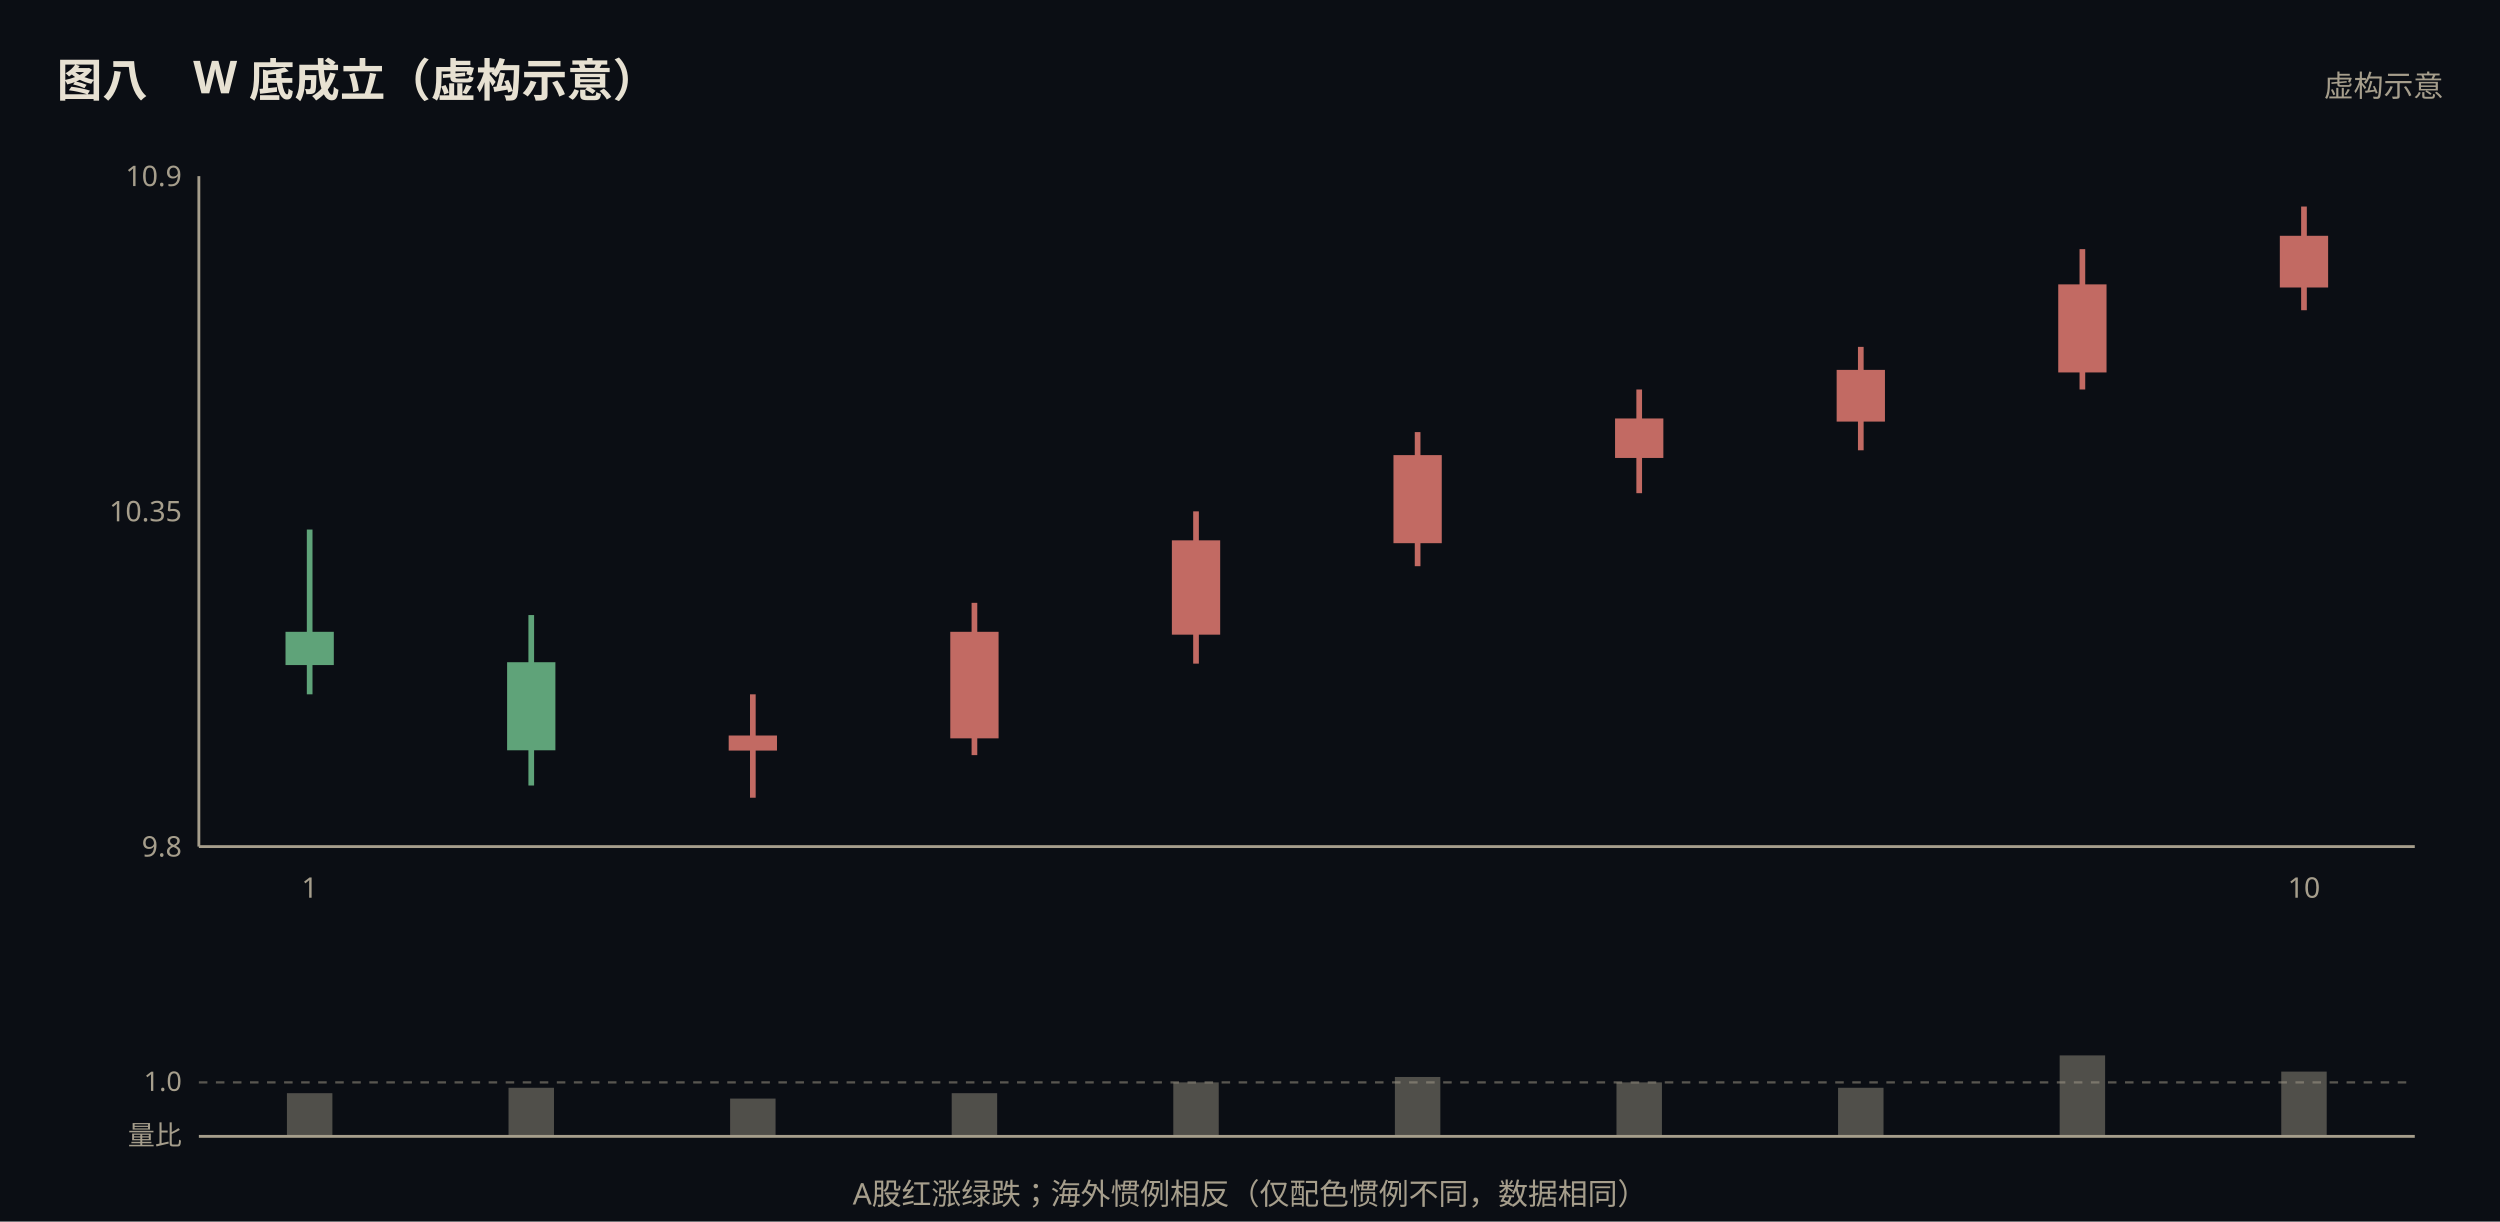
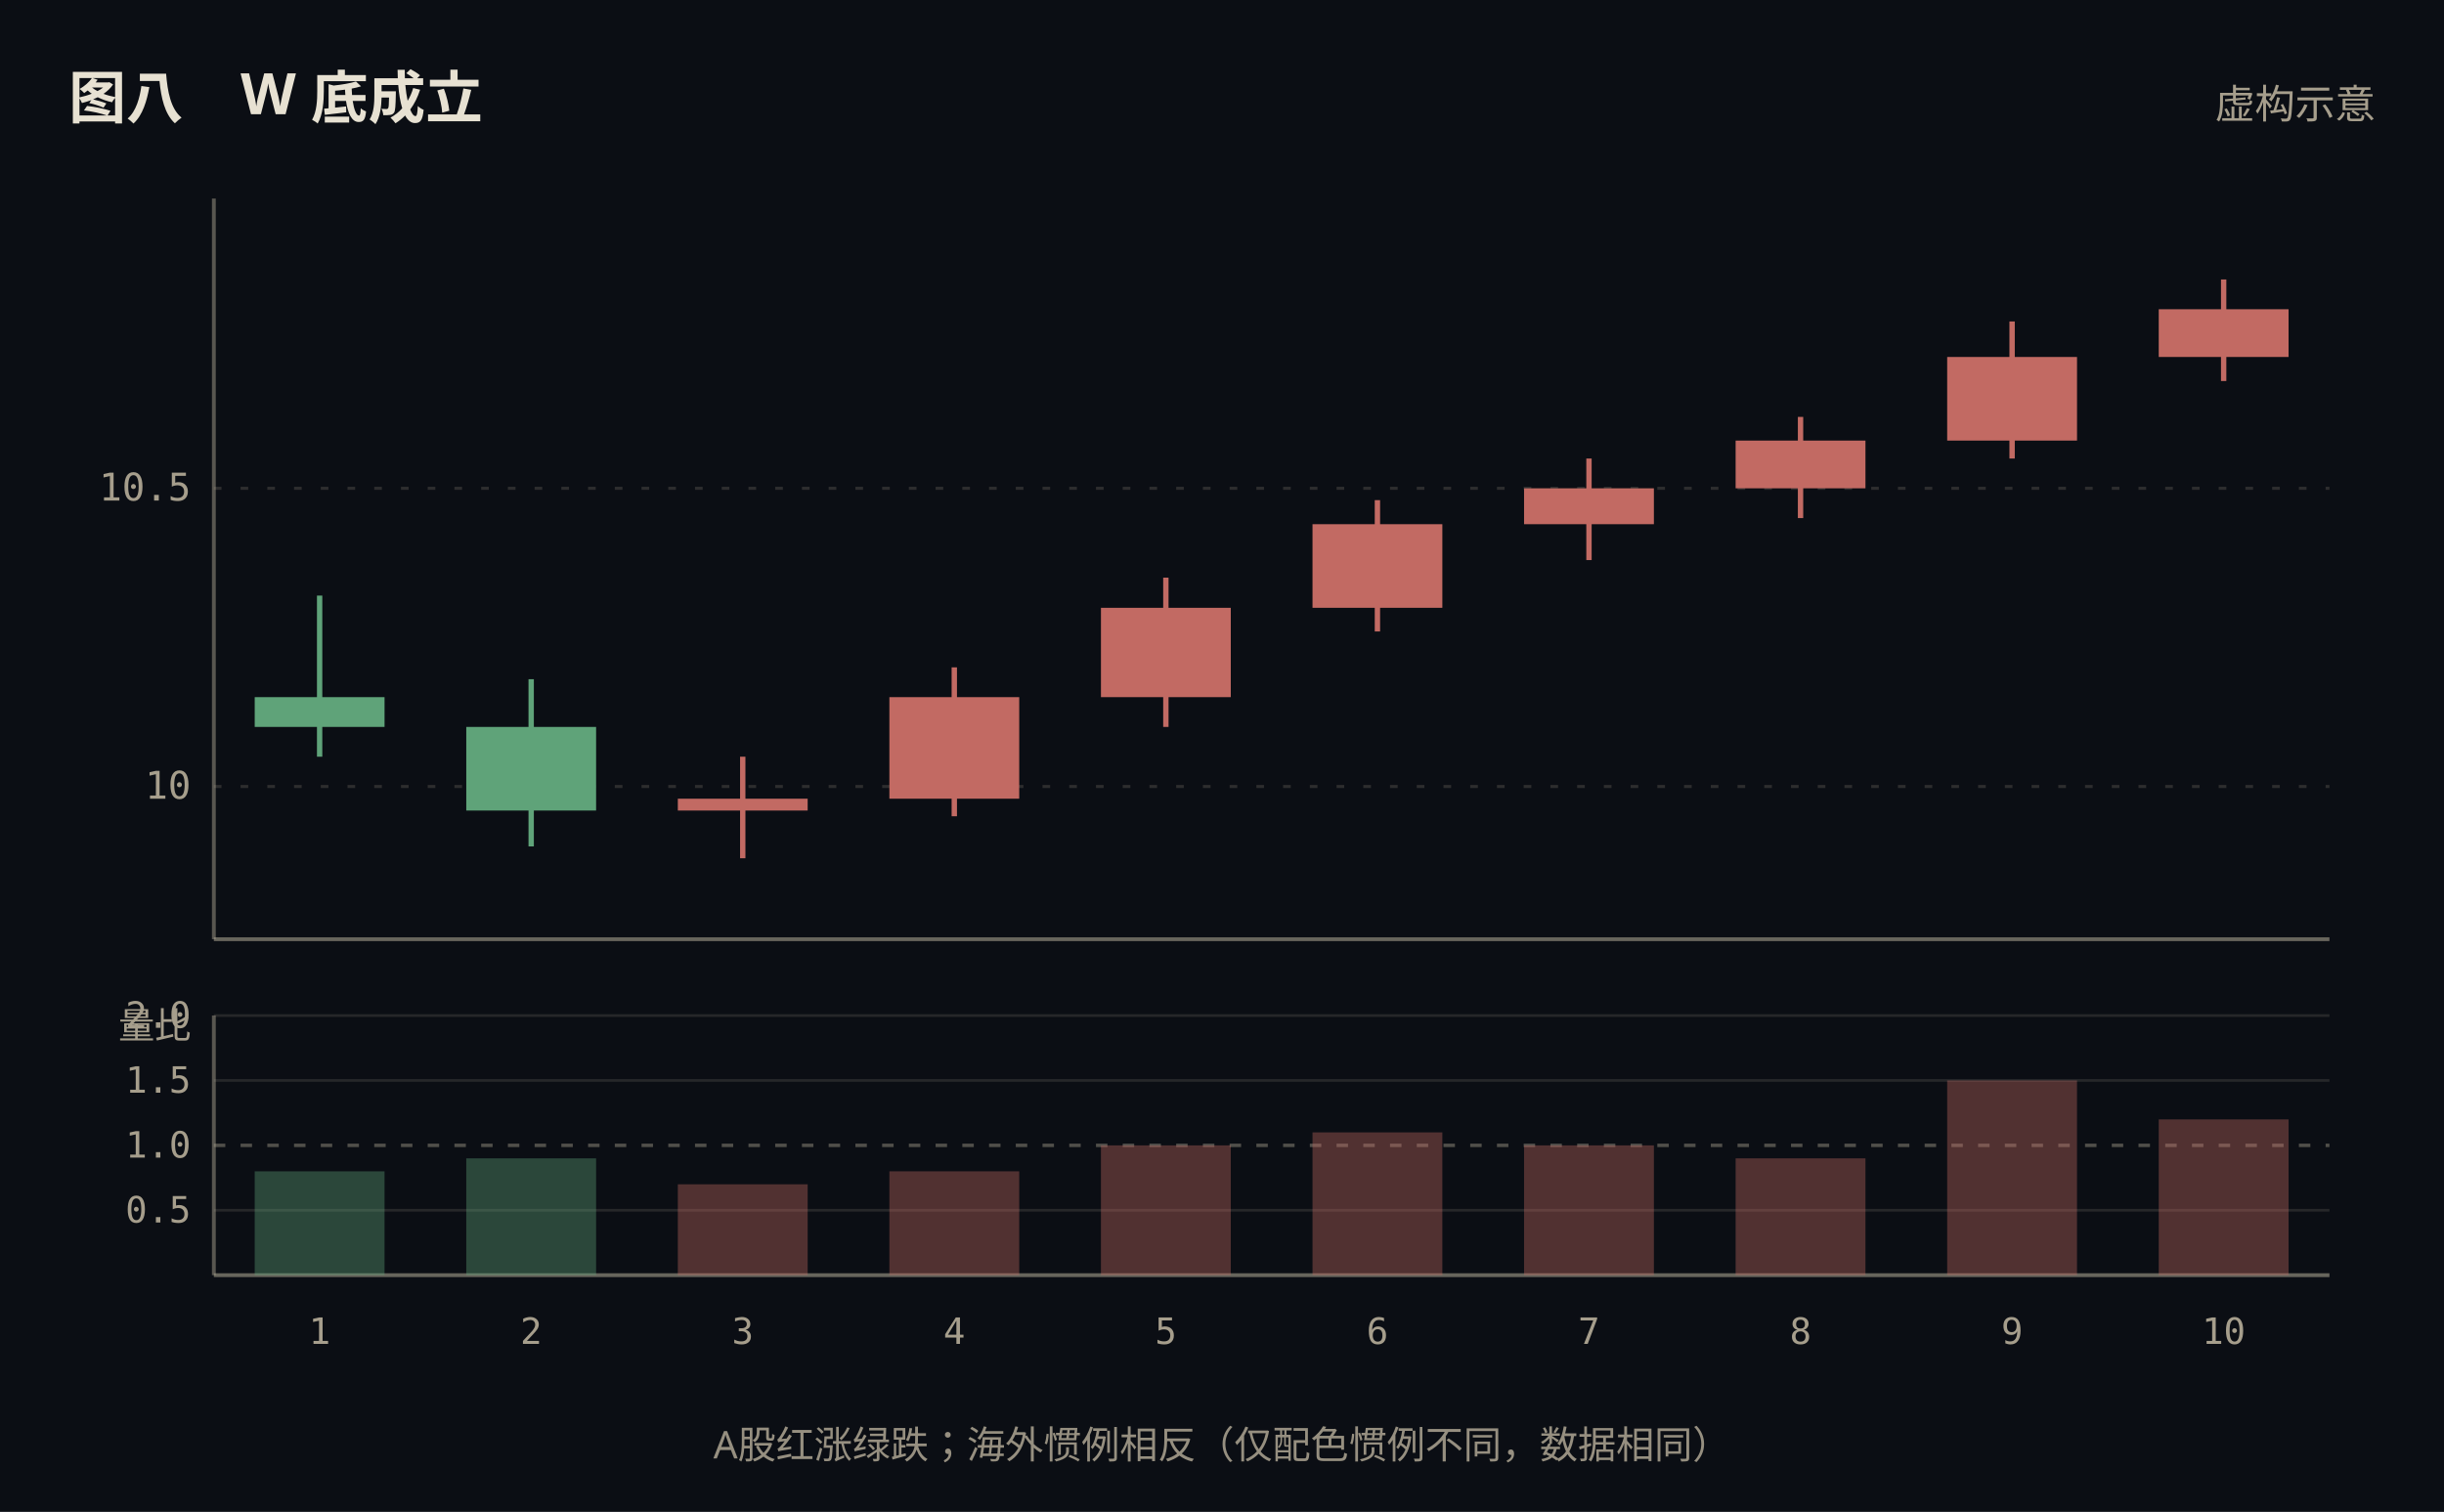
- <svg xmlns="http://www.w3.org/2000/svg" viewBox="0 0 880 430" font-family="'Noto Sans SC','Microsoft YaHei',sans-serif">
-   <rect width="880" height="430" fill="var(--fig-canvas, #0B0E14)" />
-   <text x="20" y="34" font-size="16" font-weight="600" fill="var(--fig-ink, #E7E1D2)">图八　W 底成立（虚构示意）</text>
-   <text x="860" y="34" text-anchor="end" font-size="10.5" fill="var(--fig-ink-sub, #A69E8C)">虚构示意</text>
-   <line x1="70" y1="62" x2="70" y2="298" stroke="var(--fig-ink-sub, #A69E8C)" stroke-width="1" />
-   <line x1="70" y1="298" x2="850" y2="298" stroke="var(--fig-ink-sub, #A69E8C)" stroke-width="1" />
-   <text x="64" y="301.5" text-anchor="end" font-size="10" fill="var(--fig-ink-sub, #A69E8C)">9.8</text>
-   <text x="64" y="183.5" text-anchor="end" font-size="10" fill="var(--fig-ink-sub, #A69E8C)">10.35</text>
-   <text x="64" y="65.5" text-anchor="end" font-size="10" fill="var(--fig-ink-sub, #A69E8C)">10.9</text>
-   <text x="109" y="316" text-anchor="middle" font-size="10" fill="var(--fig-ink-sub, #A69E8C)">1</text>
-   <text x="811" y="316" text-anchor="middle" font-size="10" fill="var(--fig-ink-sub, #A69E8C)">10</text>
-   <line x1="70" y1="400" x2="850" y2="400" stroke="var(--fig-ink-sub, #A69E8C)" stroke-width="1" />
-   <line x1="70" y1="381" x2="850" y2="381" stroke="var(--fig-ink-sub, #A69E8C)" stroke-width="0.8" stroke-dasharray="3 3" stroke-opacity="0.5" />
-   <text x="64" y="384" text-anchor="end" font-size="9.5" fill="var(--fig-ink-sub, #A69E8C)">1.0</text>
-   <text x="64" y="403" text-anchor="end" font-size="9.5" fill="var(--fig-ink-sub, #A69E8C)">量比</text>
+ <svg xmlns="http://www.w3.org/2000/svg" viewBox="0 0 640 396" font-family="'Noto Sans SC','Microsoft YaHei',sans-serif">
+   <rect width="640" height="396" fill="var(--fig-canvas, #0B0E14)" />
+   <text x="18" y="31" font-size="15" font-weight="600" fill="var(--fig-ink, #E7E1D2)">图八　W 底成立</text>
+   <text x="622" y="31" text-anchor="end" font-size="10.5" fill="var(--fig-ink-sub, #A69E8C)">虚构示意</text>
+   <line x1="56" y1="206.0" x2="610" y2="206.0" stroke="var(--fig-ink-sub, #A69E8C)" stroke-width="0.8" stroke-dasharray="2 5" stroke-opacity="0.22" />
+   <text x="50" y="209.2" text-anchor="end" font-size="10" font-family="'JetBrains Mono','Cascadia Mono',Consolas,monospace" fill="var(--fig-ink-sub, #A69E8C)">10</text>
+   <line x1="56" y1="127.9" x2="610" y2="127.9" stroke="var(--fig-ink-sub, #A69E8C)" stroke-width="0.8" stroke-dasharray="2 5" stroke-opacity="0.22" />
+   <text x="50" y="131.1" text-anchor="end" font-size="10" font-family="'JetBrains Mono','Cascadia Mono',Consolas,monospace" fill="var(--fig-ink-sub, #A69E8C)">10.5</text>
+   <line x1="56" y1="52" x2="56" y2="246" stroke="var(--fig-ink-sub, #A69E8C)" stroke-width="1" stroke-opacity="0.5" />
+   <line x1="56" y1="246" x2="610" y2="246" stroke="var(--fig-ink-sub, #A69E8C)" stroke-width="1" stroke-opacity="0.6" />
+   <line x1="56" y1="266" x2="56" y2="334" stroke="var(--fig-ink-sub, #A69E8C)" stroke-width="1" stroke-opacity="0.5" />
+   <line x1="56" y1="334" x2="610" y2="334" stroke="var(--fig-ink-sub, #A69E8C)" stroke-width="1" stroke-opacity="0.6" />
+   <line x1="56" y1="317.0" x2="610" y2="317.0" stroke="var(--fig-ink-sub, #A69E8C)" stroke-width="0.7" stroke-opacity="0.18" />
+   <text x="50" y="320.2" text-anchor="end" font-size="9.5" font-family="'JetBrains Mono','Cascadia Mono',Consolas,monospace" fill="var(--fig-ink-sub, #A69E8C)">0.5</text>
+   <line x1="56" y1="300.0" x2="610" y2="300.0" stroke="var(--fig-ink-sub, #A69E8C)" stroke-width="0.9" stroke-dasharray="3 4" stroke-opacity="0.45" />
+   <text x="50" y="303.2" text-anchor="end" font-size="9.5" font-family="'JetBrains Mono','Cascadia Mono',Consolas,monospace" fill="var(--fig-ink-sub, #A69E8C)">1.0</text>
+   <line x1="56" y1="283.0" x2="610" y2="283.0" stroke="var(--fig-ink-sub, #A69E8C)" stroke-width="0.7" stroke-opacity="0.18" />
+   <text x="50" y="286.2" text-anchor="end" font-size="9.5" font-family="'JetBrains Mono','Cascadia Mono',Consolas,monospace" fill="var(--fig-ink-sub, #A69E8C)">1.5</text>
+   <line x1="56" y1="266.0" x2="610" y2="266.0" stroke="var(--fig-ink-sub, #A69E8C)" stroke-width="0.7" stroke-opacity="0.18" />
+   <text x="50" y="269.2" text-anchor="end" font-size="9.5" font-family="'JetBrains Mono','Cascadia Mono',Consolas,monospace" fill="var(--fig-ink-sub, #A69E8C)">2.0</text>
+   <text x="50" y="272" text-anchor="end" font-size="9.5" fill="var(--fig-ink-sub, #A69E8C)">量比</text>
  <g data-tip="日1：开10.15 高10.32 低10.05 收10.10 量比0.8">
-     <line x1="109" y1="186.4" x2="109" y2="244.4" stroke="var(--fig-down, #5FA379)" stroke-width="2" />
-     <rect x="101" y="222.9" width="16" height="10.7" fill="var(--fig-down, #5FA379)" stroke="var(--fig-down, #5FA379)" stroke-width="1" />
-     <rect x="101" y="384.8" width="16" height="15.2" fill="var(--fig-ink-sub, #A69E8C)" fill-opacity="0.45" />
-     <rect x="99" y="186.4" width="20" height="57.9" fill="transparent" />
+     <line x1="83.7" y1="156.0" x2="83.7" y2="198.2" stroke="var(--fig-down, #5FA379)" stroke-width="1.4" />
+     <rect x="66.7" y="182.6" width="34" height="7.8" fill="var(--fig-down, #5FA379)" />
+     <rect x="66.7" y="306.8" width="34" height="27.2" fill="var(--fig-down, #5FA379)" fill-opacity="0.38" />
+     <rect x="56.0" y="153.0" width="55.4" height="48.2" fill="transparent" />
  </g>
+   <text x="83.7" y="352" text-anchor="middle" font-size="9.5" font-family="'JetBrains Mono','Cascadia Mono',Consolas,monospace" fill="var(--fig-ink-sub, #A69E8C)">1</text>
  <g data-tip="日2：开10.10 高10.18 低9.90 收9.96 量比0.9">
-     <line x1="187" y1="216.5" x2="187" y2="276.5" stroke="var(--fig-down, #5FA379)" stroke-width="2" />
-     <rect x="179" y="233.6" width="16" height="30" fill="var(--fig-down, #5FA379)" stroke="var(--fig-down, #5FA379)" stroke-width="1" />
-     <rect x="179" y="382.9" width="16" height="17.1" fill="var(--fig-ink-sub, #A69E8C)" fill-opacity="0.45" />
-     <rect x="177" y="216.5" width="20" height="60.1" fill="transparent" />
+     <line x1="139.1" y1="177.9" x2="139.1" y2="221.7" stroke="var(--fig-down, #5FA379)" stroke-width="1.4" />
+     <rect x="122.1" y="190.4" width="34" height="21.9" fill="var(--fig-down, #5FA379)" />
+     <rect x="122.1" y="303.4" width="34" height="30.6" fill="var(--fig-down, #5FA379)" fill-opacity="0.38" />
+     <rect x="111.4" y="174.9" width="55.4" height="49.7" fill="transparent" />
  </g>
+   <text x="139.1" y="352" text-anchor="middle" font-size="9.5" font-family="'JetBrains Mono','Cascadia Mono',Consolas,monospace" fill="var(--fig-ink-sub, #A69E8C)">2</text>
  <g data-tip="日3：开9.96 高10.05 低9.88 收9.98 量比0.7">
-     <line x1="265" y1="244.4" x2="265" y2="280.8" stroke="var(--fig-up, #C26A63)" stroke-width="2" />
-     <rect x="257" y="259.4" width="16" height="4.3" fill="var(--fig-up, #C26A63)" stroke="var(--fig-up, #C26A63)" stroke-width="1" />
-     <rect x="257" y="386.7" width="16" height="13.3" fill="var(--fig-ink-sub, #A69E8C)" fill-opacity="0.45" />
-     <rect x="255" y="244.4" width="20" height="36.5" fill="transparent" />
+     <line x1="194.5" y1="198.2" x2="194.5" y2="224.8" stroke="var(--fig-up, #C26A63)" stroke-width="1.4" />
+     <rect x="177.5" y="209.2" width="34" height="3.1" fill="var(--fig-up, #C26A63)" />
+     <rect x="177.5" y="310.2" width="34" height="23.8" fill="var(--fig-up, #C26A63)" fill-opacity="0.38" />
+     <rect x="166.8" y="195.2" width="55.4" height="32.6" fill="transparent" />
  </g>
+   <text x="194.5" y="352" text-anchor="middle" font-size="9.5" font-family="'JetBrains Mono','Cascadia Mono',Consolas,monospace" fill="var(--fig-ink-sub, #A69E8C)">3</text>
  <g data-tip="日4：开9.98 高10.20 低9.95 收10.15 量比0.8">
-     <line x1="343" y1="212.2" x2="343" y2="265.8" stroke="var(--fig-up, #C26A63)" stroke-width="2" />
-     <rect x="335" y="222.9" width="16" height="36.5" fill="var(--fig-up, #C26A63)" stroke="var(--fig-up, #C26A63)" stroke-width="1" />
-     <rect x="335" y="384.8" width="16" height="15.2" fill="var(--fig-ink-sub, #A69E8C)" fill-opacity="0.45" />
-     <rect x="333" y="212.2" width="20" height="53.6" fill="transparent" />
+     <line x1="249.9" y1="174.8" x2="249.9" y2="213.8" stroke="var(--fig-up, #C26A63)" stroke-width="1.4" />
+     <rect x="232.9" y="182.6" width="34" height="26.6" fill="var(--fig-up, #C26A63)" />
+     <rect x="232.9" y="306.8" width="34" height="27.2" fill="var(--fig-up, #C26A63)" fill-opacity="0.38" />
+     <rect x="222.2" y="171.8" width="55.4" height="45.1" fill="transparent" />
  </g>
+   <text x="249.9" y="352" text-anchor="middle" font-size="9.5" font-family="'JetBrains Mono','Cascadia Mono',Consolas,monospace" fill="var(--fig-ink-sub, #A69E8C)">4</text>
  <g data-tip="日5：开10.15 高10.35 低10.10 收10.30 量比1.0">
-     <line x1="421" y1="180" x2="421" y2="233.6" stroke="var(--fig-up, #C26A63)" stroke-width="2" />
-     <rect x="413" y="190.7" width="16" height="32.2" fill="var(--fig-up, #C26A63)" stroke="var(--fig-up, #C26A63)" stroke-width="1" />
-     <rect x="413" y="381" width="16" height="19" fill="var(--fig-ink-sub, #A69E8C)" fill-opacity="0.45" />
-     <rect x="411" y="180" width="20" height="53.6" fill="transparent" />
+     <line x1="305.3" y1="151.3" x2="305.3" y2="190.4" stroke="var(--fig-up, #C26A63)" stroke-width="1.4" />
+     <rect x="288.3" y="159.2" width="34" height="23.4" fill="var(--fig-up, #C26A63)" />
+     <rect x="288.3" y="300.0" width="34" height="34.0" fill="var(--fig-up, #C26A63)" fill-opacity="0.38" />
+     <rect x="277.6" y="148.3" width="55.4" height="45.1" fill="transparent" />
  </g>
+   <text x="305.3" y="352" text-anchor="middle" font-size="9.5" font-family="'JetBrains Mono','Cascadia Mono',Consolas,monospace" fill="var(--fig-ink-sub, #A69E8C)">5</text>
  <g data-tip="日6：开10.30 高10.48 低10.26 收10.44 量比1.1">
-     <line x1="499" y1="152.1" x2="499" y2="199.3" stroke="var(--fig-up, #C26A63)" stroke-width="2" />
-     <rect x="491" y="160.7" width="16" height="30" fill="var(--fig-up, #C26A63)" stroke="var(--fig-up, #C26A63)" stroke-width="1" />
-     <rect x="491" y="379.1" width="16" height="20.9" fill="var(--fig-ink-sub, #A69E8C)" fill-opacity="0.45" />
-     <rect x="489" y="152.1" width="20" height="47.2" fill="transparent" />
+     <line x1="360.7" y1="131.0" x2="360.7" y2="165.4" stroke="var(--fig-up, #C26A63)" stroke-width="1.4" />
+     <rect x="343.7" y="137.3" width="34" height="21.9" fill="var(--fig-up, #C26A63)" />
+     <rect x="343.7" y="296.6" width="34" height="37.4" fill="var(--fig-up, #C26A63)" fill-opacity="0.38" />
+     <rect x="333.0" y="128.0" width="55.4" height="40.4" fill="transparent" />
  </g>
+   <text x="360.7" y="352" text-anchor="middle" font-size="9.5" font-family="'JetBrains Mono','Cascadia Mono',Consolas,monospace" fill="var(--fig-ink-sub, #A69E8C)">6</text>
  <g data-tip="日7：开10.44 高10.55 低10.38 收10.50 量比1.0">
-     <line x1="577" y1="137.1" x2="577" y2="173.6" stroke="var(--fig-up, #C26A63)" stroke-width="2" />
-     <rect x="569" y="147.8" width="16" height="12.9" fill="var(--fig-up, #C26A63)" stroke="var(--fig-up, #C26A63)" stroke-width="1" />
-     <rect x="569" y="381" width="16" height="19" fill="var(--fig-ink-sub, #A69E8C)" fill-opacity="0.45" />
-     <rect x="567" y="137.1" width="20" height="36.5" fill="transparent" />
+     <line x1="416.1" y1="120.1" x2="416.1" y2="146.7" stroke="var(--fig-up, #C26A63)" stroke-width="1.4" />
+     <rect x="399.1" y="127.9" width="34" height="9.4" fill="var(--fig-up, #C26A63)" />
+     <rect x="399.1" y="300.0" width="34" height="34.0" fill="var(--fig-up, #C26A63)" fill-opacity="0.38" />
+     <rect x="388.4" y="117.1" width="55.4" height="32.6" fill="transparent" />
  </g>
+   <text x="416.1" y="352" text-anchor="middle" font-size="9.5" font-family="'JetBrains Mono','Cascadia Mono',Consolas,monospace" fill="var(--fig-ink-sub, #A69E8C)">7</text>
  <g data-tip="日8：开10.50 高10.62 低10.45 收10.58 量比0.9">
-     <line x1="655" y1="122.1" x2="655" y2="158.5" stroke="var(--fig-up, #C26A63)" stroke-width="2" />
-     <rect x="647" y="130.7" width="16" height="17.2" fill="var(--fig-up, #C26A63)" stroke="var(--fig-up, #C26A63)" stroke-width="1" />
-     <rect x="647" y="382.9" width="16" height="17.1" fill="var(--fig-ink-sub, #A69E8C)" fill-opacity="0.45" />
-     <rect x="645" y="122.1" width="20" height="36.5" fill="transparent" />
+     <line x1="471.5" y1="109.2" x2="471.5" y2="135.7" stroke="var(--fig-up, #C26A63)" stroke-width="1.4" />
+     <rect x="454.5" y="115.4" width="34" height="12.5" fill="var(--fig-up, #C26A63)" />
+     <rect x="454.5" y="303.4" width="34" height="30.6" fill="var(--fig-up, #C26A63)" fill-opacity="0.38" />
+     <rect x="443.8" y="106.2" width="55.4" height="32.6" fill="transparent" />
  </g>
+   <text x="471.5" y="352" text-anchor="middle" font-size="9.5" font-family="'JetBrains Mono','Cascadia Mono',Consolas,monospace" fill="var(--fig-ink-sub, #A69E8C)">8</text>
  <g data-tip="日9：开10.58 高10.78 低10.55 收10.72 量比1.5">
-     <line x1="733" y1="87.7" x2="733" y2="137.1" stroke="var(--fig-up, #C26A63)" stroke-width="2" />
-     <rect x="725" y="100.6" width="16" height="30" fill="var(--fig-up, #C26A63)" stroke="var(--fig-up, #C26A63)" stroke-width="1" />
-     <rect x="725" y="371.5" width="16" height="28.5" fill="var(--fig-ink-sub, #A69E8C)" fill-opacity="0.45" />
-     <rect x="723" y="87.7" width="20" height="49.3" fill="transparent" />
+     <line x1="526.9" y1="84.2" x2="526.9" y2="120.1" stroke="var(--fig-up, #C26A63)" stroke-width="1.4" />
+     <rect x="509.9" y="93.5" width="34" height="21.9" fill="var(--fig-up, #C26A63)" />
+     <rect x="509.9" y="283.0" width="34" height="51.0" fill="var(--fig-up, #C26A63)" fill-opacity="0.38" />
+     <rect x="499.2" y="81.2" width="55.4" height="41.9" fill="transparent" />
  </g>
+   <text x="526.9" y="352" text-anchor="middle" font-size="9.5" font-family="'JetBrains Mono','Cascadia Mono',Consolas,monospace" fill="var(--fig-ink-sub, #A69E8C)">9</text>
  <g data-tip="日10：开10.72 高10.85 低10.68 收10.80 量比1.2">
-     <line x1="811" y1="72.7" x2="811" y2="109.2" stroke="var(--fig-up, #C26A63)" stroke-width="2" />
-     <rect x="803" y="83.5" width="16" height="17.2" fill="var(--fig-up, #C26A63)" stroke="var(--fig-up, #C26A63)" stroke-width="1" />
-     <rect x="803" y="377.2" width="16" height="22.8" fill="var(--fig-ink-sub, #A69E8C)" fill-opacity="0.45" />
-     <rect x="801" y="72.7" width="20" height="36.5" fill="transparent" />
+     <line x1="582.3" y1="73.2" x2="582.3" y2="99.8" stroke="var(--fig-up, #C26A63)" stroke-width="1.4" />
+     <rect x="565.3" y="81.0" width="34" height="12.5" fill="var(--fig-up, #C26A63)" />
+     <rect x="565.3" y="293.2" width="34" height="40.8" fill="var(--fig-up, #C26A63)" fill-opacity="0.38" />
+     <rect x="554.6" y="70.2" width="55.4" height="32.6" fill="transparent" />
  </g>
-   <text x="440" y="424" text-anchor="middle" font-size="10.5" fill="var(--fig-ink-sub, #A69E8C)">A股红涨绿跌；海外惯例相反（仅配色惯例不同，数据相同）</text>
+   <text x="582.3" y="352" text-anchor="middle" font-size="9.5" font-family="'JetBrains Mono','Cascadia Mono',Consolas,monospace" fill="var(--fig-ink-sub, #A69E8C)">10</text>
+   <text x="320" y="382" text-anchor="middle" font-size="10" fill="var(--fig-ink-sub, #A69E8C)" fill-opacity="0.9">A股红涨绿跌；海外惯例相反（仅配色惯例不同，数据相同）</text>
</svg>
